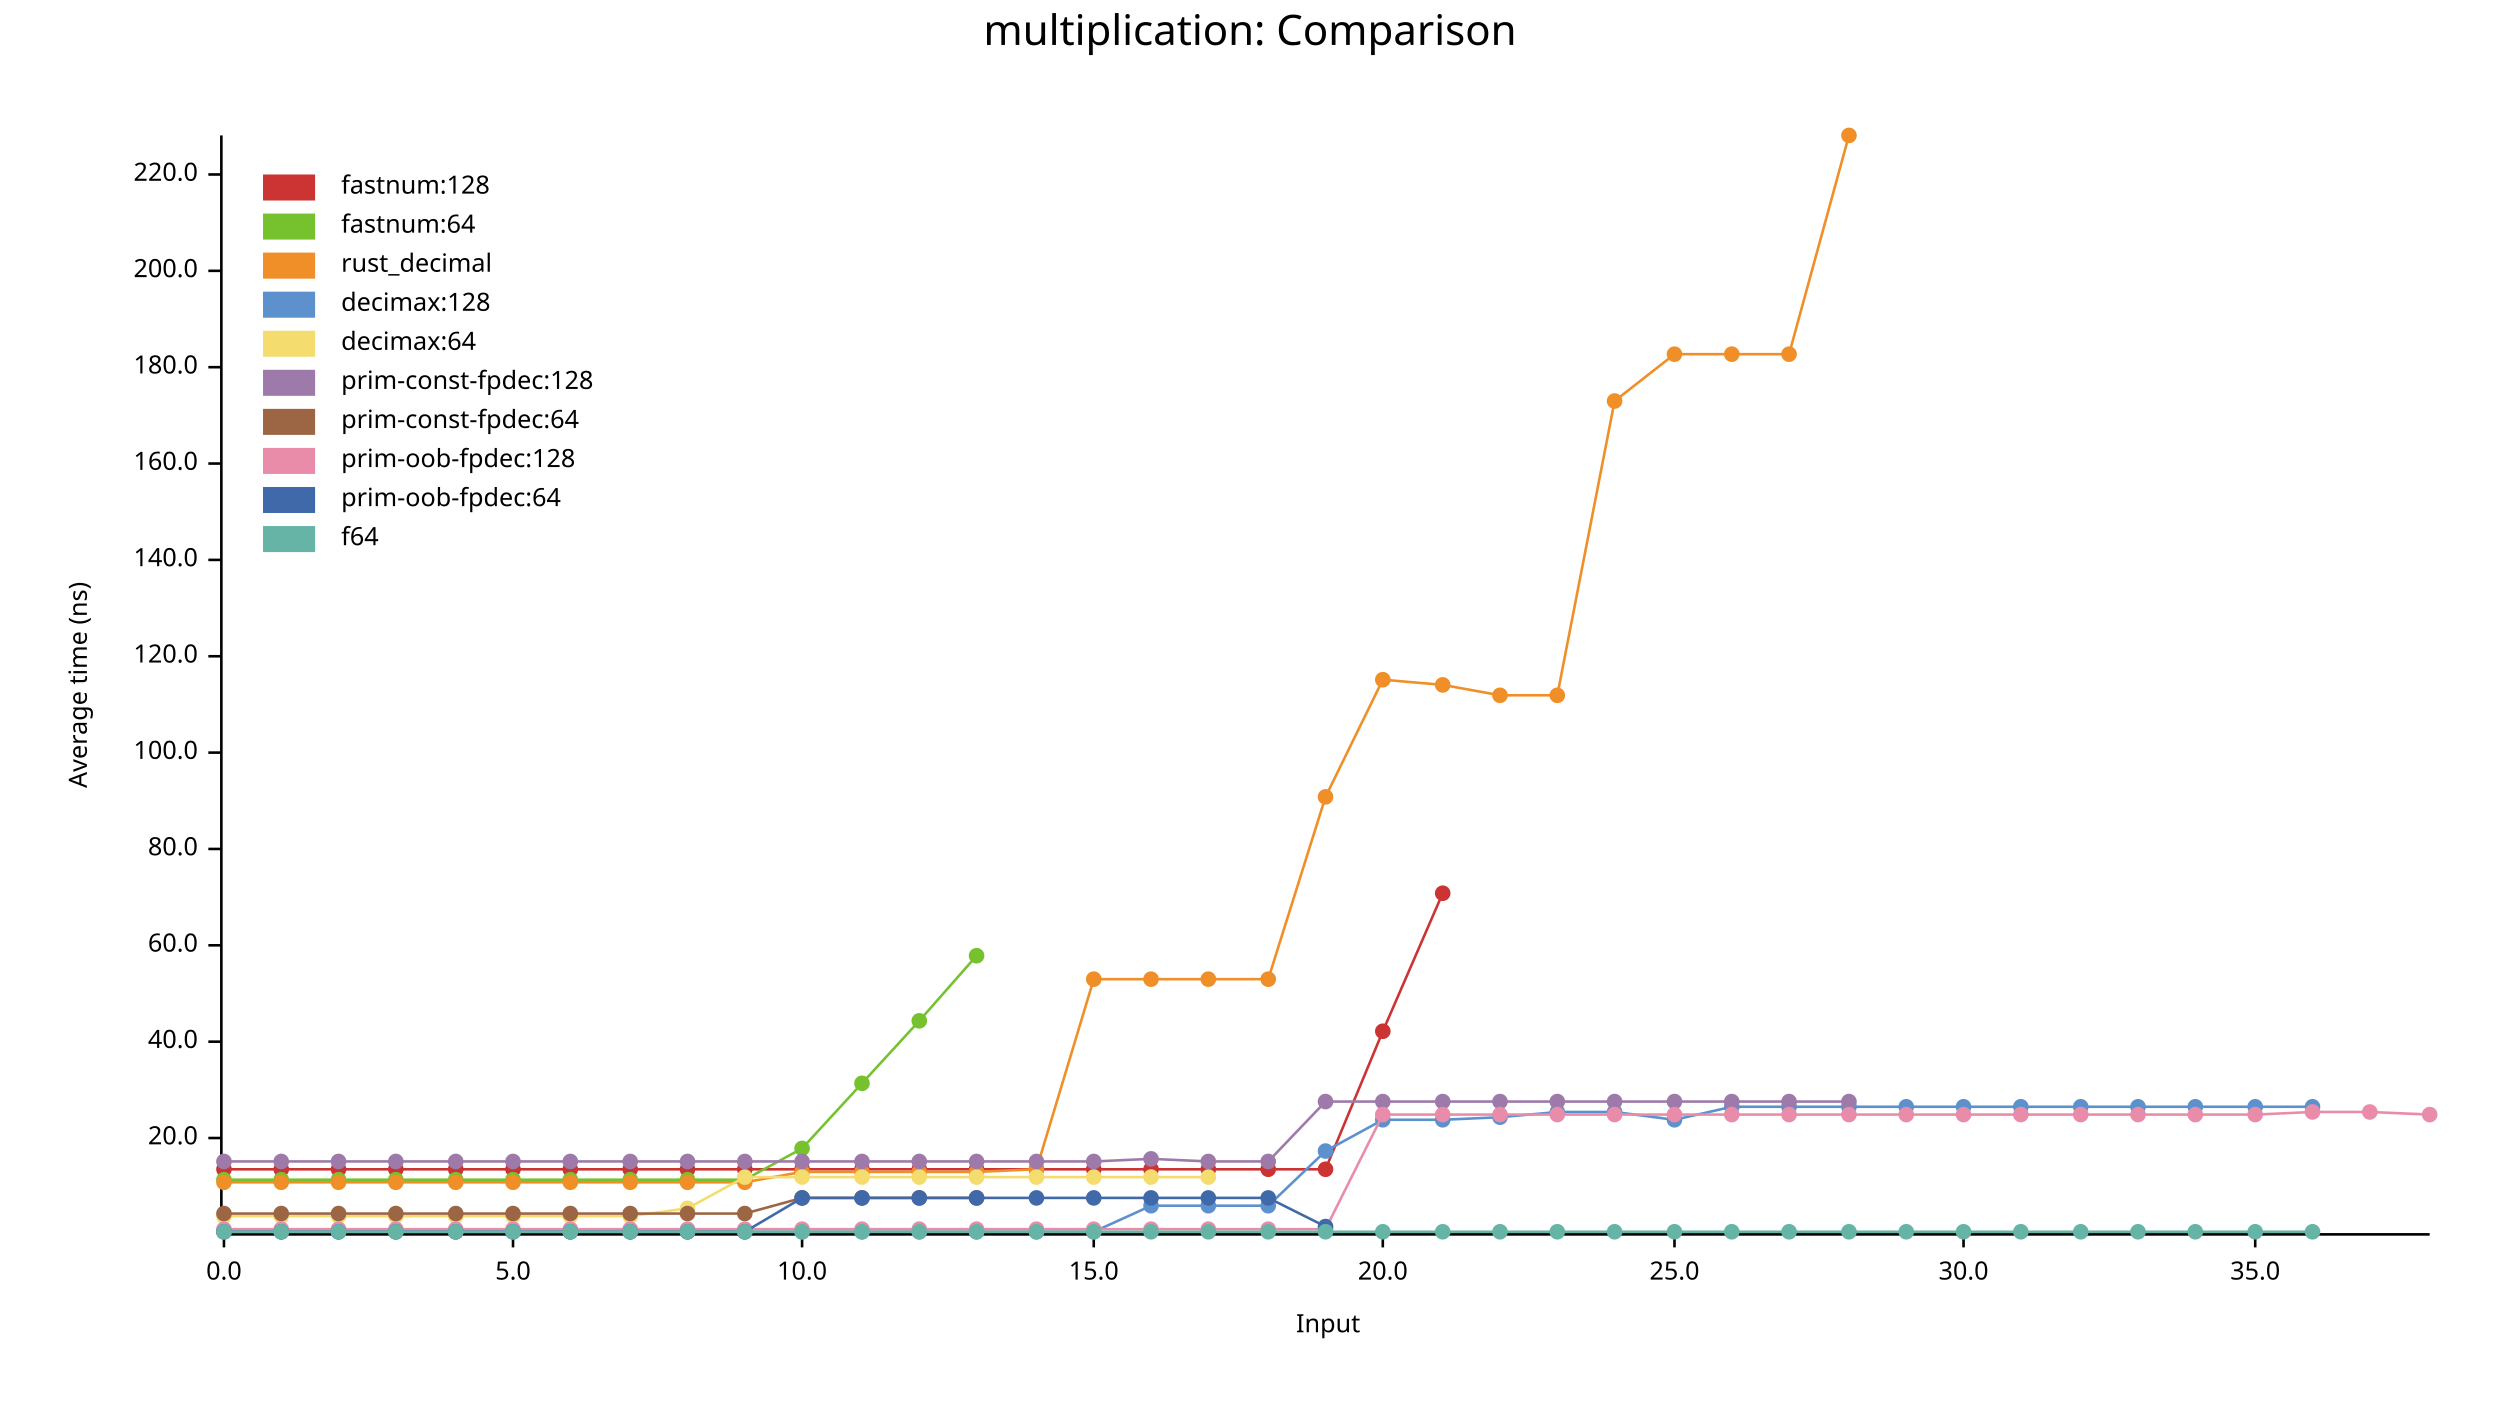
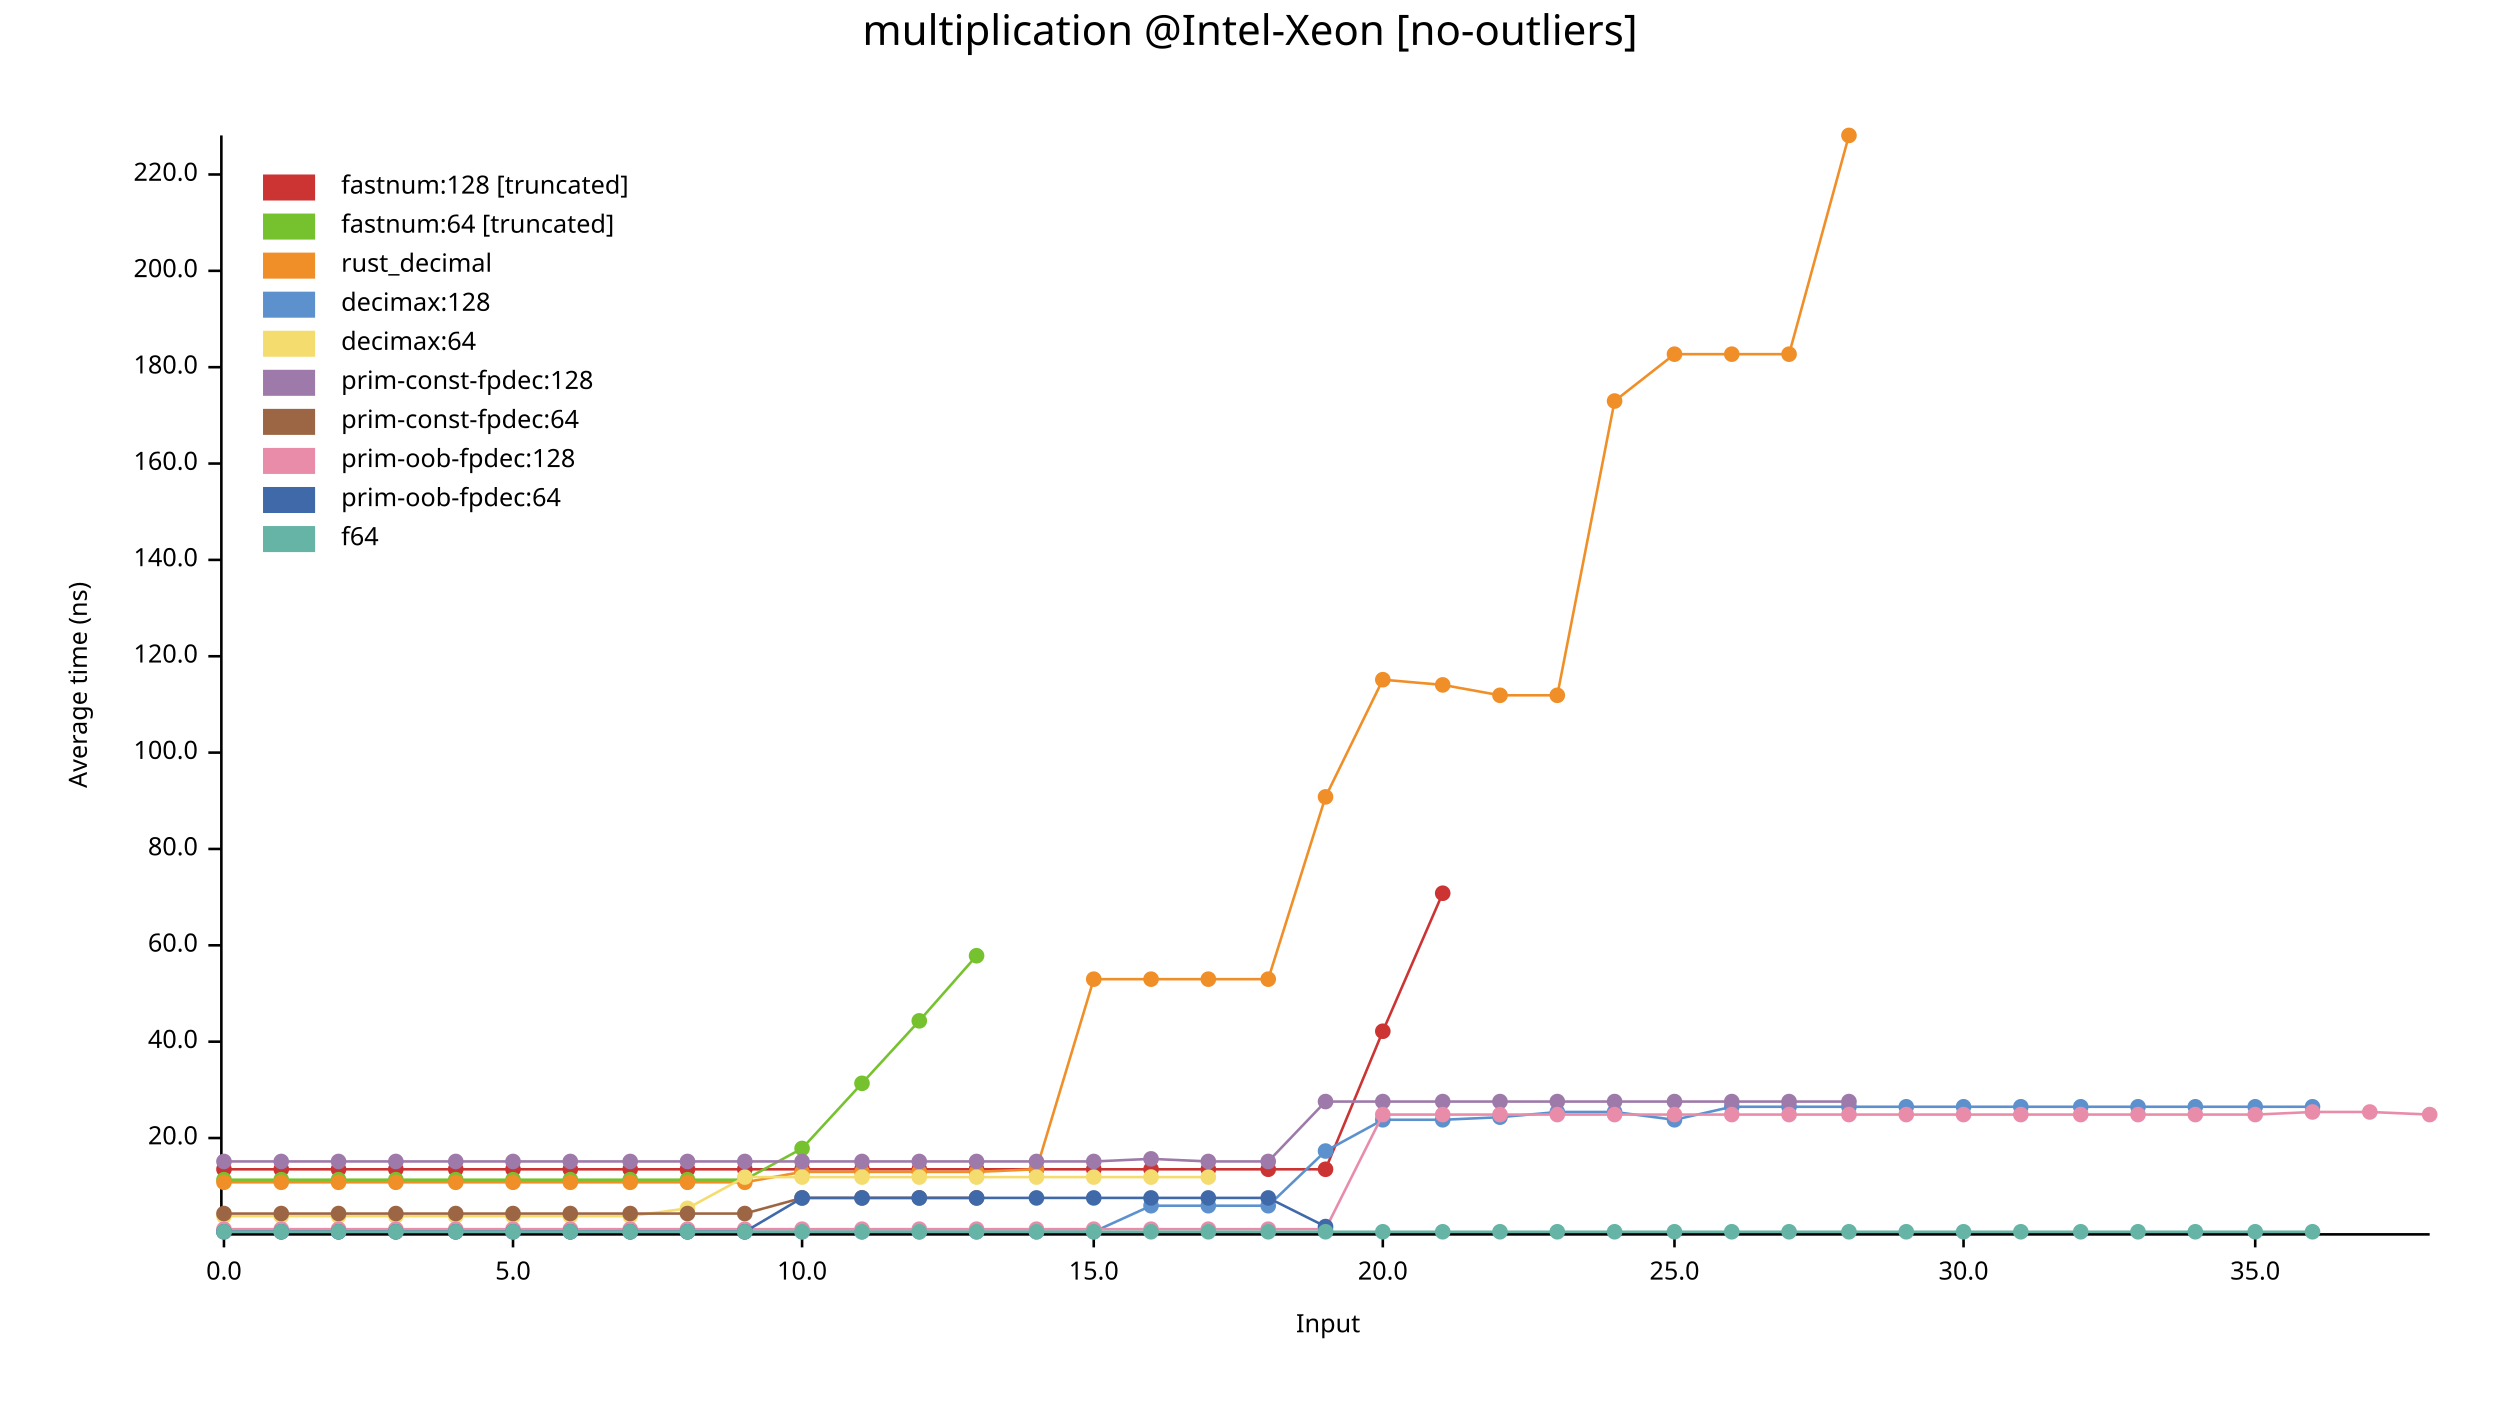
<svg xmlns="http://www.w3.org/2000/svg" width="960" height="540" viewBox="0 0 960 540">
  <text x="480" y="5" dy="0.76em" text-anchor="middle" font-family="sans-serif" font-size="16.129" opacity="1" fill="#000000">
- multiplication: Comparison
+ multiplication @Intel-Xeon [no-outliers]
</text>
  <text x="26" y="263" dy="0.76em" text-anchor="middle" font-family="sans-serif" font-size="9.677" opacity="1" fill="#000000" transform="rotate(270, 26, 263)">
Average time (ns)
</text>
  <text x="510" y="514" dy="-0.5ex" text-anchor="middle" font-family="sans-serif" font-size="9.677" opacity="1" fill="#000000">
Input
</text>
  <polyline fill="none" opacity="1" stroke="#000000" stroke-width="1" points="85,52 85,473 " />
  <text x="76" y="437" dy="0.5ex" text-anchor="end" font-family="sans-serif" font-size="9.677" opacity="1" fill="#000000">
20.0
</text>
  <polyline fill="none" opacity="1" stroke="#000000" stroke-width="1" points="80,437 85,437 " />
  <text x="76" y="400" dy="0.5ex" text-anchor="end" font-family="sans-serif" font-size="9.677" opacity="1" fill="#000000">
40.0
</text>
  <polyline fill="none" opacity="1" stroke="#000000" stroke-width="1" points="80,400 85,400 " />
  <text x="76" y="363" dy="0.5ex" text-anchor="end" font-family="sans-serif" font-size="9.677" opacity="1" fill="#000000">
60.0
</text>
  <polyline fill="none" opacity="1" stroke="#000000" stroke-width="1" points="80,363 85,363 " />
  <text x="76" y="326" dy="0.5ex" text-anchor="end" font-family="sans-serif" font-size="9.677" opacity="1" fill="#000000">
80.0
</text>
  <polyline fill="none" opacity="1" stroke="#000000" stroke-width="1" points="80,326 85,326 " />
  <text x="76" y="289" dy="0.5ex" text-anchor="end" font-family="sans-serif" font-size="9.677" opacity="1" fill="#000000">
100.0
</text>
  <polyline fill="none" opacity="1" stroke="#000000" stroke-width="1" points="80,289 85,289 " />
  <text x="76" y="252" dy="0.5ex" text-anchor="end" font-family="sans-serif" font-size="9.677" opacity="1" fill="#000000">
120.0
</text>
  <polyline fill="none" opacity="1" stroke="#000000" stroke-width="1" points="80,252 85,252 " />
  <text x="76" y="215" dy="0.5ex" text-anchor="end" font-family="sans-serif" font-size="9.677" opacity="1" fill="#000000">
140.0
</text>
  <polyline fill="none" opacity="1" stroke="#000000" stroke-width="1" points="80,215 85,215 " />
  <text x="76" y="178" dy="0.5ex" text-anchor="end" font-family="sans-serif" font-size="9.677" opacity="1" fill="#000000">
160.0
</text>
  <polyline fill="none" opacity="1" stroke="#000000" stroke-width="1" points="80,178 85,178 " />
  <text x="76" y="141" dy="0.5ex" text-anchor="end" font-family="sans-serif" font-size="9.677" opacity="1" fill="#000000">
180.0
</text>
  <polyline fill="none" opacity="1" stroke="#000000" stroke-width="1" points="80,141 85,141 " />
  <text x="76" y="104" dy="0.5ex" text-anchor="end" font-family="sans-serif" font-size="9.677" opacity="1" fill="#000000">
200.0
</text>
  <polyline fill="none" opacity="1" stroke="#000000" stroke-width="1" points="80,104 85,104 " />
  <text x="76" y="67" dy="0.5ex" text-anchor="end" font-family="sans-serif" font-size="9.677" opacity="1" fill="#000000">
220.0
</text>
  <polyline fill="none" opacity="1" stroke="#000000" stroke-width="1" points="80,67 85,67 " />
  <polyline fill="none" opacity="1" stroke="#000000" stroke-width="1" points="86,474 933,474 " />
  <text x="86" y="484" dy="0.76em" text-anchor="middle" font-family="sans-serif" font-size="9.677" opacity="1" fill="#000000">
0.0
</text>
  <polyline fill="none" opacity="1" stroke="#000000" stroke-width="1" points="86,474 86,479 " />
  <text x="197" y="484" dy="0.76em" text-anchor="middle" font-family="sans-serif" font-size="9.677" opacity="1" fill="#000000">
5.0
</text>
  <polyline fill="none" opacity="1" stroke="#000000" stroke-width="1" points="197,474 197,479 " />
  <text x="308" y="484" dy="0.76em" text-anchor="middle" font-family="sans-serif" font-size="9.677" opacity="1" fill="#000000">
10.0
</text>
  <polyline fill="none" opacity="1" stroke="#000000" stroke-width="1" points="308,474 308,479 " />
  <text x="420" y="484" dy="0.76em" text-anchor="middle" font-family="sans-serif" font-size="9.677" opacity="1" fill="#000000">
15.0
</text>
  <polyline fill="none" opacity="1" stroke="#000000" stroke-width="1" points="420,474 420,479 " />
  <text x="531" y="484" dy="0.76em" text-anchor="middle" font-family="sans-serif" font-size="9.677" opacity="1" fill="#000000">
20.0
</text>
  <polyline fill="none" opacity="1" stroke="#000000" stroke-width="1" points="531,474 531,479 " />
  <text x="643" y="484" dy="0.76em" text-anchor="middle" font-family="sans-serif" font-size="9.677" opacity="1" fill="#000000">
25.0
</text>
  <polyline fill="none" opacity="1" stroke="#000000" stroke-width="1" points="643,474 643,479 " />
  <text x="754" y="484" dy="0.76em" text-anchor="middle" font-family="sans-serif" font-size="9.677" opacity="1" fill="#000000">
30.0
</text>
  <polyline fill="none" opacity="1" stroke="#000000" stroke-width="1" points="754,474 754,479 " />
  <text x="866" y="484" dy="0.76em" text-anchor="middle" font-family="sans-serif" font-size="9.677" opacity="1" fill="#000000">
35.0
</text>
  <polyline fill="none" opacity="1" stroke="#000000" stroke-width="1" points="866,474 866,479 " />
  <circle cx="86" cy="449" r="3" opacity="1" fill="#CC3434" stroke="none" stroke-width="1" />
  <circle cx="108" cy="449" r="3" opacity="1" fill="#CC3434" stroke="none" stroke-width="1" />
  <circle cx="130" cy="449" r="3" opacity="1" fill="#CC3434" stroke="none" stroke-width="1" />
  <circle cx="152" cy="449" r="3" opacity="1" fill="#CC3434" stroke="none" stroke-width="1" />
  <circle cx="175" cy="449" r="3" opacity="1" fill="#CC3434" stroke="none" stroke-width="1" />
  <circle cx="197" cy="449" r="3" opacity="1" fill="#CC3434" stroke="none" stroke-width="1" />
  <circle cx="219" cy="449" r="3" opacity="1" fill="#CC3434" stroke="none" stroke-width="1" />
  <circle cx="242" cy="449" r="3" opacity="1" fill="#CC3434" stroke="none" stroke-width="1" />
  <circle cx="264" cy="449" r="3" opacity="1" fill="#CC3434" stroke="none" stroke-width="1" />
  <circle cx="286" cy="449" r="3" opacity="1" fill="#CC3434" stroke="none" stroke-width="1" />
  <circle cx="308" cy="449" r="3" opacity="1" fill="#CC3434" stroke="none" stroke-width="1" />
  <circle cx="331" cy="449" r="3" opacity="1" fill="#CC3434" stroke="none" stroke-width="1" />
  <circle cx="353" cy="449" r="3" opacity="1" fill="#CC3434" stroke="none" stroke-width="1" />
  <circle cx="375" cy="449" r="3" opacity="1" fill="#CC3434" stroke="none" stroke-width="1" />
  <circle cx="398" cy="449" r="3" opacity="1" fill="#CC3434" stroke="none" stroke-width="1" />
  <circle cx="420" cy="449" r="3" opacity="1" fill="#CC3434" stroke="none" stroke-width="1" />
  <circle cx="442" cy="449" r="3" opacity="1" fill="#CC3434" stroke="none" stroke-width="1" />
  <circle cx="464" cy="449" r="3" opacity="1" fill="#CC3434" stroke="none" stroke-width="1" />
  <circle cx="487" cy="449" r="3" opacity="1" fill="#CC3434" stroke="none" stroke-width="1" />
  <circle cx="509" cy="449" r="3" opacity="1" fill="#CC3434" stroke="none" stroke-width="1" />
  <circle cx="531" cy="396" r="3" opacity="1" fill="#CC3434" stroke="none" stroke-width="1" />
  <circle cx="554" cy="343" r="3" opacity="1" fill="#CC3434" stroke="none" stroke-width="1" />
  <polyline fill="none" opacity="1" stroke="#CC3434" stroke-width="1" points="86,449 108,449 130,449 152,449 175,449 197,449 219,449 242,449 264,449 286,449 308,449 331,449 353,449 375,449 398,449 420,449 442,449 464,449 487,449 509,449 531,396 554,343 " />
  <circle cx="86" cy="453" r="3" opacity="1" fill="#76C22E" stroke="none" stroke-width="1" />
  <circle cx="108" cy="453" r="3" opacity="1" fill="#76C22E" stroke="none" stroke-width="1" />
  <circle cx="130" cy="453" r="3" opacity="1" fill="#76C22E" stroke="none" stroke-width="1" />
  <circle cx="152" cy="453" r="3" opacity="1" fill="#76C22E" stroke="none" stroke-width="1" />
  <circle cx="175" cy="453" r="3" opacity="1" fill="#76C22E" stroke="none" stroke-width="1" />
  <circle cx="197" cy="453" r="3" opacity="1" fill="#76C22E" stroke="none" stroke-width="1" />
  <circle cx="219" cy="453" r="3" opacity="1" fill="#76C22E" stroke="none" stroke-width="1" />
  <circle cx="242" cy="453" r="3" opacity="1" fill="#76C22E" stroke="none" stroke-width="1" />
  <circle cx="264" cy="453" r="3" opacity="1" fill="#76C22E" stroke="none" stroke-width="1" />
  <circle cx="286" cy="453" r="3" opacity="1" fill="#76C22E" stroke="none" stroke-width="1" />
  <circle cx="308" cy="441" r="3" opacity="1" fill="#76C22E" stroke="none" stroke-width="1" />
  <circle cx="331" cy="416" r="3" opacity="1" fill="#76C22E" stroke="none" stroke-width="1" />
  <circle cx="353" cy="392" r="3" opacity="1" fill="#76C22E" stroke="none" stroke-width="1" />
  <circle cx="375" cy="367" r="3" opacity="1" fill="#76C22E" stroke="none" stroke-width="1" />
  <polyline fill="none" opacity="1" stroke="#76C22E" stroke-width="1" points="86,453 108,453 130,453 152,453 175,453 197,453 219,453 242,453 264,453 286,453 308,441 331,416 353,392 375,367 " />
  <circle cx="86" cy="454" r="3" opacity="1" fill="#F08E28" stroke="none" stroke-width="1" />
  <circle cx="108" cy="454" r="3" opacity="1" fill="#F08E28" stroke="none" stroke-width="1" />
  <circle cx="130" cy="454" r="3" opacity="1" fill="#F08E28" stroke="none" stroke-width="1" />
  <circle cx="152" cy="454" r="3" opacity="1" fill="#F08E28" stroke="none" stroke-width="1" />
  <circle cx="175" cy="454" r="3" opacity="1" fill="#F08E28" stroke="none" stroke-width="1" />
  <circle cx="197" cy="454" r="3" opacity="1" fill="#F08E28" stroke="none" stroke-width="1" />
  <circle cx="219" cy="454" r="3" opacity="1" fill="#F08E28" stroke="none" stroke-width="1" />
  <circle cx="242" cy="454" r="3" opacity="1" fill="#F08E28" stroke="none" stroke-width="1" />
  <circle cx="264" cy="454" r="3" opacity="1" fill="#F08E28" stroke="none" stroke-width="1" />
  <circle cx="286" cy="454" r="3" opacity="1" fill="#F08E28" stroke="none" stroke-width="1" />
  <circle cx="308" cy="450" r="3" opacity="1" fill="#F08E28" stroke="none" stroke-width="1" />
  <circle cx="331" cy="450" r="3" opacity="1" fill="#F08E28" stroke="none" stroke-width="1" />
  <circle cx="353" cy="450" r="3" opacity="1" fill="#F08E28" stroke="none" stroke-width="1" />
  <circle cx="375" cy="450" r="3" opacity="1" fill="#F08E28" stroke="none" stroke-width="1" />
  <circle cx="398" cy="449" r="3" opacity="1" fill="#F08E28" stroke="none" stroke-width="1" />
  <circle cx="420" cy="376" r="3" opacity="1" fill="#F08E28" stroke="none" stroke-width="1" />
  <circle cx="442" cy="376" r="3" opacity="1" fill="#F08E28" stroke="none" stroke-width="1" />
  <circle cx="464" cy="376" r="3" opacity="1" fill="#F08E28" stroke="none" stroke-width="1" />
  <circle cx="487" cy="376" r="3" opacity="1" fill="#F08E28" stroke="none" stroke-width="1" />
  <circle cx="509" cy="306" r="3" opacity="1" fill="#F08E28" stroke="none" stroke-width="1" />
  <circle cx="531" cy="261" r="3" opacity="1" fill="#F08E28" stroke="none" stroke-width="1" />
  <circle cx="554" cy="263" r="3" opacity="1" fill="#F08E28" stroke="none" stroke-width="1" />
  <circle cx="576" cy="267" r="3" opacity="1" fill="#F08E28" stroke="none" stroke-width="1" />
  <circle cx="598" cy="267" r="3" opacity="1" fill="#F08E28" stroke="none" stroke-width="1" />
  <circle cx="620" cy="154" r="3" opacity="1" fill="#F08E28" stroke="none" stroke-width="1" />
  <circle cx="643" cy="136" r="3" opacity="1" fill="#F08E28" stroke="none" stroke-width="1" />
  <circle cx="665" cy="136" r="3" opacity="1" fill="#F08E28" stroke="none" stroke-width="1" />
  <circle cx="687" cy="136" r="3" opacity="1" fill="#F08E28" stroke="none" stroke-width="1" />
  <circle cx="710" cy="52" r="3" opacity="1" fill="#F08E28" stroke="none" stroke-width="1" />
  <polyline fill="none" opacity="1" stroke="#F08E28" stroke-width="1" points="86,454 108,454 130,454 152,454 175,454 197,454 219,454 242,454 264,454 286,454 308,450 331,450 353,450 375,450 398,449 420,376 442,376 464,376 487,376 509,306 531,261 554,263 576,267 598,267 620,154 643,136 665,136 687,136 710,52 " />
  <circle cx="86" cy="473" r="3" opacity="1" fill="#5C91CE" stroke="none" stroke-width="1" />
  <circle cx="108" cy="473" r="3" opacity="1" fill="#5C91CE" stroke="none" stroke-width="1" />
  <circle cx="130" cy="473" r="3" opacity="1" fill="#5C91CE" stroke="none" stroke-width="1" />
  <circle cx="152" cy="473" r="3" opacity="1" fill="#5C91CE" stroke="none" stroke-width="1" />
  <circle cx="175" cy="473" r="3" opacity="1" fill="#5C91CE" stroke="none" stroke-width="1" />
  <circle cx="197" cy="473" r="3" opacity="1" fill="#5C91CE" stroke="none" stroke-width="1" />
  <circle cx="219" cy="473" r="3" opacity="1" fill="#5C91CE" stroke="none" stroke-width="1" />
  <circle cx="242" cy="473" r="3" opacity="1" fill="#5C91CE" stroke="none" stroke-width="1" />
  <circle cx="264" cy="473" r="3" opacity="1" fill="#5C91CE" stroke="none" stroke-width="1" />
  <circle cx="286" cy="473" r="3" opacity="1" fill="#5C91CE" stroke="none" stroke-width="1" />
  <circle cx="308" cy="473" r="3" opacity="1" fill="#5C91CE" stroke="none" stroke-width="1" />
  <circle cx="331" cy="473" r="3" opacity="1" fill="#5C91CE" stroke="none" stroke-width="1" />
  <circle cx="353" cy="473" r="3" opacity="1" fill="#5C91CE" stroke="none" stroke-width="1" />
  <circle cx="375" cy="473" r="3" opacity="1" fill="#5C91CE" stroke="none" stroke-width="1" />
  <circle cx="398" cy="473" r="3" opacity="1" fill="#5C91CE" stroke="none" stroke-width="1" />
  <circle cx="420" cy="473" r="3" opacity="1" fill="#5C91CE" stroke="none" stroke-width="1" />
  <circle cx="442" cy="463" r="3" opacity="1" fill="#5C91CE" stroke="none" stroke-width="1" />
  <circle cx="464" cy="463" r="3" opacity="1" fill="#5C91CE" stroke="none" stroke-width="1" />
  <circle cx="487" cy="463" r="3" opacity="1" fill="#5C91CE" stroke="none" stroke-width="1" />
  <circle cx="509" cy="442" r="3" opacity="1" fill="#5C91CE" stroke="none" stroke-width="1" />
  <circle cx="531" cy="430" r="3" opacity="1" fill="#5C91CE" stroke="none" stroke-width="1" />
  <circle cx="554" cy="430" r="3" opacity="1" fill="#5C91CE" stroke="none" stroke-width="1" />
  <circle cx="576" cy="429" r="3" opacity="1" fill="#5C91CE" stroke="none" stroke-width="1" />
  <circle cx="598" cy="427" r="3" opacity="1" fill="#5C91CE" stroke="none" stroke-width="1" />
  <circle cx="620" cy="427" r="3" opacity="1" fill="#5C91CE" stroke="none" stroke-width="1" />
  <circle cx="643" cy="430" r="3" opacity="1" fill="#5C91CE" stroke="none" stroke-width="1" />
  <circle cx="665" cy="425" r="3" opacity="1" fill="#5C91CE" stroke="none" stroke-width="1" />
  <circle cx="687" cy="425" r="3" opacity="1" fill="#5C91CE" stroke="none" stroke-width="1" />
  <circle cx="710" cy="425" r="3" opacity="1" fill="#5C91CE" stroke="none" stroke-width="1" />
  <circle cx="732" cy="425" r="3" opacity="1" fill="#5C91CE" stroke="none" stroke-width="1" />
  <circle cx="754" cy="425" r="3" opacity="1" fill="#5C91CE" stroke="none" stroke-width="1" />
  <circle cx="776" cy="425" r="3" opacity="1" fill="#5C91CE" stroke="none" stroke-width="1" />
  <circle cx="799" cy="425" r="3" opacity="1" fill="#5C91CE" stroke="none" stroke-width="1" />
  <circle cx="821" cy="425" r="3" opacity="1" fill="#5C91CE" stroke="none" stroke-width="1" />
  <circle cx="843" cy="425" r="3" opacity="1" fill="#5C91CE" stroke="none" stroke-width="1" />
  <circle cx="866" cy="425" r="3" opacity="1" fill="#5C91CE" stroke="none" stroke-width="1" />
  <circle cx="888" cy="425" r="3" opacity="1" fill="#5C91CE" stroke="none" stroke-width="1" />
  <polyline fill="none" opacity="1" stroke="#5C91CE" stroke-width="1" points="86,473 108,473 130,473 152,473 175,473 197,473 219,473 242,473 264,473 286,473 308,473 331,473 353,473 375,473 398,473 420,473 442,463 464,463 487,463 509,442 531,430 554,430 576,429 598,427 620,427 643,430 665,425 687,425 710,425 732,425 754,425 776,425 799,425 821,425 843,425 866,425 888,425 " />
  <circle cx="86" cy="467" r="3" opacity="1" fill="#F5DC6E" stroke="none" stroke-width="1" />
  <circle cx="108" cy="467" r="3" opacity="1" fill="#F5DC6E" stroke="none" stroke-width="1" />
  <circle cx="130" cy="467" r="3" opacity="1" fill="#F5DC6E" stroke="none" stroke-width="1" />
  <circle cx="152" cy="467" r="3" opacity="1" fill="#F5DC6E" stroke="none" stroke-width="1" />
  <circle cx="175" cy="467" r="3" opacity="1" fill="#F5DC6E" stroke="none" stroke-width="1" />
  <circle cx="197" cy="467" r="3" opacity="1" fill="#F5DC6E" stroke="none" stroke-width="1" />
  <circle cx="219" cy="467" r="3" opacity="1" fill="#F5DC6E" stroke="none" stroke-width="1" />
  <circle cx="242" cy="467" r="3" opacity="1" fill="#F5DC6E" stroke="none" stroke-width="1" />
  <circle cx="264" cy="464" r="3" opacity="1" fill="#F5DC6E" stroke="none" stroke-width="1" />
  <circle cx="286" cy="452" r="3" opacity="1" fill="#F5DC6E" stroke="none" stroke-width="1" />
  <circle cx="308" cy="452" r="3" opacity="1" fill="#F5DC6E" stroke="none" stroke-width="1" />
  <circle cx="331" cy="452" r="3" opacity="1" fill="#F5DC6E" stroke="none" stroke-width="1" />
  <circle cx="353" cy="452" r="3" opacity="1" fill="#F5DC6E" stroke="none" stroke-width="1" />
  <circle cx="375" cy="452" r="3" opacity="1" fill="#F5DC6E" stroke="none" stroke-width="1" />
  <circle cx="398" cy="452" r="3" opacity="1" fill="#F5DC6E" stroke="none" stroke-width="1" />
  <circle cx="420" cy="452" r="3" opacity="1" fill="#F5DC6E" stroke="none" stroke-width="1" />
  <circle cx="442" cy="452" r="3" opacity="1" fill="#F5DC6E" stroke="none" stroke-width="1" />
  <circle cx="464" cy="452" r="3" opacity="1" fill="#F5DC6E" stroke="none" stroke-width="1" />
  <polyline fill="none" opacity="1" stroke="#F5DC6E" stroke-width="1" points="86,467 108,467 130,467 152,467 175,467 197,467 219,467 242,467 264,464 286,452 308,452 331,452 353,452 375,452 398,452 420,452 442,452 464,452 " />
  <circle cx="86" cy="446" r="3" opacity="1" fill="#9E7AAA" stroke="none" stroke-width="1" />
  <circle cx="108" cy="446" r="3" opacity="1" fill="#9E7AAA" stroke="none" stroke-width="1" />
  <circle cx="130" cy="446" r="3" opacity="1" fill="#9E7AAA" stroke="none" stroke-width="1" />
  <circle cx="152" cy="446" r="3" opacity="1" fill="#9E7AAA" stroke="none" stroke-width="1" />
  <circle cx="175" cy="446" r="3" opacity="1" fill="#9E7AAA" stroke="none" stroke-width="1" />
  <circle cx="197" cy="446" r="3" opacity="1" fill="#9E7AAA" stroke="none" stroke-width="1" />
  <circle cx="219" cy="446" r="3" opacity="1" fill="#9E7AAA" stroke="none" stroke-width="1" />
  <circle cx="242" cy="446" r="3" opacity="1" fill="#9E7AAA" stroke="none" stroke-width="1" />
  <circle cx="264" cy="446" r="3" opacity="1" fill="#9E7AAA" stroke="none" stroke-width="1" />
  <circle cx="286" cy="446" r="3" opacity="1" fill="#9E7AAA" stroke="none" stroke-width="1" />
  <circle cx="308" cy="446" r="3" opacity="1" fill="#9E7AAA" stroke="none" stroke-width="1" />
  <circle cx="331" cy="446" r="3" opacity="1" fill="#9E7AAA" stroke="none" stroke-width="1" />
  <circle cx="353" cy="446" r="3" opacity="1" fill="#9E7AAA" stroke="none" stroke-width="1" />
  <circle cx="375" cy="446" r="3" opacity="1" fill="#9E7AAA" stroke="none" stroke-width="1" />
  <circle cx="398" cy="446" r="3" opacity="1" fill="#9E7AAA" stroke="none" stroke-width="1" />
  <circle cx="420" cy="446" r="3" opacity="1" fill="#9E7AAA" stroke="none" stroke-width="1" />
  <circle cx="442" cy="445" r="3" opacity="1" fill="#9E7AAA" stroke="none" stroke-width="1" />
  <circle cx="464" cy="446" r="3" opacity="1" fill="#9E7AAA" stroke="none" stroke-width="1" />
  <circle cx="487" cy="446" r="3" opacity="1" fill="#9E7AAA" stroke="none" stroke-width="1" />
  <circle cx="509" cy="423" r="3" opacity="1" fill="#9E7AAA" stroke="none" stroke-width="1" />
  <circle cx="531" cy="423" r="3" opacity="1" fill="#9E7AAA" stroke="none" stroke-width="1" />
  <circle cx="554" cy="423" r="3" opacity="1" fill="#9E7AAA" stroke="none" stroke-width="1" />
  <circle cx="576" cy="423" r="3" opacity="1" fill="#9E7AAA" stroke="none" stroke-width="1" />
  <circle cx="598" cy="423" r="3" opacity="1" fill="#9E7AAA" stroke="none" stroke-width="1" />
  <circle cx="620" cy="423" r="3" opacity="1" fill="#9E7AAA" stroke="none" stroke-width="1" />
  <circle cx="643" cy="423" r="3" opacity="1" fill="#9E7AAA" stroke="none" stroke-width="1" />
  <circle cx="665" cy="423" r="3" opacity="1" fill="#9E7AAA" stroke="none" stroke-width="1" />
  <circle cx="687" cy="423" r="3" opacity="1" fill="#9E7AAA" stroke="none" stroke-width="1" />
  <circle cx="710" cy="423" r="3" opacity="1" fill="#9E7AAA" stroke="none" stroke-width="1" />
  <polyline fill="none" opacity="1" stroke="#9E7AAA" stroke-width="1" points="86,446 108,446 130,446 152,446 175,446 197,446 219,446 242,446 264,446 286,446 308,446 331,446 353,446 375,446 398,446 420,446 442,445 464,446 487,446 509,423 531,423 554,423 576,423 598,423 620,423 643,423 665,423 687,423 710,423 " />
  <circle cx="86" cy="466" r="3" opacity="1" fill="#9C6644" stroke="none" stroke-width="1" />
  <circle cx="108" cy="466" r="3" opacity="1" fill="#9C6644" stroke="none" stroke-width="1" />
  <circle cx="130" cy="466" r="3" opacity="1" fill="#9C6644" stroke="none" stroke-width="1" />
  <circle cx="152" cy="466" r="3" opacity="1" fill="#9C6644" stroke="none" stroke-width="1" />
  <circle cx="175" cy="466" r="3" opacity="1" fill="#9C6644" stroke="none" stroke-width="1" />
  <circle cx="197" cy="466" r="3" opacity="1" fill="#9C6644" stroke="none" stroke-width="1" />
  <circle cx="219" cy="466" r="3" opacity="1" fill="#9C6644" stroke="none" stroke-width="1" />
  <circle cx="242" cy="466" r="3" opacity="1" fill="#9C6644" stroke="none" stroke-width="1" />
  <circle cx="264" cy="466" r="3" opacity="1" fill="#9C6644" stroke="none" stroke-width="1" />
  <circle cx="286" cy="466" r="3" opacity="1" fill="#9C6644" stroke="none" stroke-width="1" />
  <circle cx="308" cy="460" r="3" opacity="1" fill="#9C6644" stroke="none" stroke-width="1" />
  <circle cx="331" cy="460" r="3" opacity="1" fill="#9C6644" stroke="none" stroke-width="1" />
  <circle cx="353" cy="460" r="3" opacity="1" fill="#9C6644" stroke="none" stroke-width="1" />
  <circle cx="375" cy="460" r="3" opacity="1" fill="#9C6644" stroke="none" stroke-width="1" />
  <polyline fill="none" opacity="1" stroke="#9C6644" stroke-width="1" points="86,466 108,466 130,466 152,466 175,466 197,466 219,466 242,466 264,466 286,466 308,460 331,460 353,460 375,460 " />
  <circle cx="86" cy="472" r="3" opacity="1" fill="#E88CAA" stroke="none" stroke-width="1" />
  <circle cx="108" cy="472" r="3" opacity="1" fill="#E88CAA" stroke="none" stroke-width="1" />
  <circle cx="130" cy="472" r="3" opacity="1" fill="#E88CAA" stroke="none" stroke-width="1" />
  <circle cx="152" cy="472" r="3" opacity="1" fill="#E88CAA" stroke="none" stroke-width="1" />
  <circle cx="175" cy="472" r="3" opacity="1" fill="#E88CAA" stroke="none" stroke-width="1" />
  <circle cx="197" cy="472" r="3" opacity="1" fill="#E88CAA" stroke="none" stroke-width="1" />
  <circle cx="219" cy="472" r="3" opacity="1" fill="#E88CAA" stroke="none" stroke-width="1" />
  <circle cx="242" cy="472" r="3" opacity="1" fill="#E88CAA" stroke="none" stroke-width="1" />
  <circle cx="264" cy="472" r="3" opacity="1" fill="#E88CAA" stroke="none" stroke-width="1" />
  <circle cx="286" cy="472" r="3" opacity="1" fill="#E88CAA" stroke="none" stroke-width="1" />
  <circle cx="308" cy="472" r="3" opacity="1" fill="#E88CAA" stroke="none" stroke-width="1" />
  <circle cx="331" cy="472" r="3" opacity="1" fill="#E88CAA" stroke="none" stroke-width="1" />
  <circle cx="353" cy="472" r="3" opacity="1" fill="#E88CAA" stroke="none" stroke-width="1" />
  <circle cx="375" cy="472" r="3" opacity="1" fill="#E88CAA" stroke="none" stroke-width="1" />
  <circle cx="398" cy="472" r="3" opacity="1" fill="#E88CAA" stroke="none" stroke-width="1" />
  <circle cx="420" cy="472" r="3" opacity="1" fill="#E88CAA" stroke="none" stroke-width="1" />
  <circle cx="442" cy="472" r="3" opacity="1" fill="#E88CAA" stroke="none" stroke-width="1" />
  <circle cx="464" cy="472" r="3" opacity="1" fill="#E88CAA" stroke="none" stroke-width="1" />
  <circle cx="487" cy="472" r="3" opacity="1" fill="#E88CAA" stroke="none" stroke-width="1" />
  <circle cx="509" cy="472" r="3" opacity="1" fill="#E88CAA" stroke="none" stroke-width="1" />
  <circle cx="531" cy="428" r="3" opacity="1" fill="#E88CAA" stroke="none" stroke-width="1" />
  <circle cx="554" cy="428" r="3" opacity="1" fill="#E88CAA" stroke="none" stroke-width="1" />
  <circle cx="576" cy="428" r="3" opacity="1" fill="#E88CAA" stroke="none" stroke-width="1" />
  <circle cx="598" cy="428" r="3" opacity="1" fill="#E88CAA" stroke="none" stroke-width="1" />
  <circle cx="620" cy="428" r="3" opacity="1" fill="#E88CAA" stroke="none" stroke-width="1" />
  <circle cx="643" cy="428" r="3" opacity="1" fill="#E88CAA" stroke="none" stroke-width="1" />
  <circle cx="665" cy="428" r="3" opacity="1" fill="#E88CAA" stroke="none" stroke-width="1" />
  <circle cx="687" cy="428" r="3" opacity="1" fill="#E88CAA" stroke="none" stroke-width="1" />
  <circle cx="710" cy="428" r="3" opacity="1" fill="#E88CAA" stroke="none" stroke-width="1" />
  <circle cx="732" cy="428" r="3" opacity="1" fill="#E88CAA" stroke="none" stroke-width="1" />
  <circle cx="754" cy="428" r="3" opacity="1" fill="#E88CAA" stroke="none" stroke-width="1" />
  <circle cx="776" cy="428" r="3" opacity="1" fill="#E88CAA" stroke="none" stroke-width="1" />
  <circle cx="799" cy="428" r="3" opacity="1" fill="#E88CAA" stroke="none" stroke-width="1" />
  <circle cx="821" cy="428" r="3" opacity="1" fill="#E88CAA" stroke="none" stroke-width="1" />
  <circle cx="843" cy="428" r="3" opacity="1" fill="#E88CAA" stroke="none" stroke-width="1" />
  <circle cx="866" cy="428" r="3" opacity="1" fill="#E88CAA" stroke="none" stroke-width="1" />
  <circle cx="888" cy="427" r="3" opacity="1" fill="#E88CAA" stroke="none" stroke-width="1" />
  <circle cx="910" cy="427" r="3" opacity="1" fill="#E88CAA" stroke="none" stroke-width="1" />
  <circle cx="933" cy="428" r="3" opacity="1" fill="#E88CAA" stroke="none" stroke-width="1" />
  <polyline fill="none" opacity="1" stroke="#E88CAA" stroke-width="1" points="86,472 108,472 130,472 152,472 175,472 197,472 219,472 242,472 264,472 286,472 308,472 331,472 353,472 375,472 398,472 420,472 442,472 464,472 487,472 509,472 531,428 554,428 576,428 598,428 620,428 643,428 665,428 687,428 710,428 732,428 754,428 776,428 799,428 821,428 843,428 866,428 888,427 910,427 933,428 " />
  <circle cx="86" cy="473" r="3" opacity="1" fill="#4069AA" stroke="none" stroke-width="1" />
  <circle cx="108" cy="473" r="3" opacity="1" fill="#4069AA" stroke="none" stroke-width="1" />
  <circle cx="130" cy="473" r="3" opacity="1" fill="#4069AA" stroke="none" stroke-width="1" />
  <circle cx="152" cy="473" r="3" opacity="1" fill="#4069AA" stroke="none" stroke-width="1" />
  <circle cx="175" cy="473" r="3" opacity="1" fill="#4069AA" stroke="none" stroke-width="1" />
  <circle cx="197" cy="473" r="3" opacity="1" fill="#4069AA" stroke="none" stroke-width="1" />
  <circle cx="219" cy="473" r="3" opacity="1" fill="#4069AA" stroke="none" stroke-width="1" />
  <circle cx="242" cy="473" r="3" opacity="1" fill="#4069AA" stroke="none" stroke-width="1" />
  <circle cx="264" cy="473" r="3" opacity="1" fill="#4069AA" stroke="none" stroke-width="1" />
  <circle cx="286" cy="473" r="3" opacity="1" fill="#4069AA" stroke="none" stroke-width="1" />
  <circle cx="308" cy="460" r="3" opacity="1" fill="#4069AA" stroke="none" stroke-width="1" />
  <circle cx="331" cy="460" r="3" opacity="1" fill="#4069AA" stroke="none" stroke-width="1" />
  <circle cx="353" cy="460" r="3" opacity="1" fill="#4069AA" stroke="none" stroke-width="1" />
  <circle cx="375" cy="460" r="3" opacity="1" fill="#4069AA" stroke="none" stroke-width="1" />
  <circle cx="398" cy="460" r="3" opacity="1" fill="#4069AA" stroke="none" stroke-width="1" />
  <circle cx="420" cy="460" r="3" opacity="1" fill="#4069AA" stroke="none" stroke-width="1" />
  <circle cx="442" cy="460" r="3" opacity="1" fill="#4069AA" stroke="none" stroke-width="1" />
  <circle cx="464" cy="460" r="3" opacity="1" fill="#4069AA" stroke="none" stroke-width="1" />
  <circle cx="487" cy="460" r="3" opacity="1" fill="#4069AA" stroke="none" stroke-width="1" />
  <circle cx="509" cy="471" r="3" opacity="1" fill="#4069AA" stroke="none" stroke-width="1" />
  <polyline fill="none" opacity="1" stroke="#4069AA" stroke-width="1" points="86,473 108,473 130,473 152,473 175,473 197,473 219,473 242,473 264,473 286,473 308,460 331,460 353,460 375,460 398,460 420,460 442,460 464,460 487,460 509,471 " />
  <circle cx="86" cy="473" r="3" opacity="1" fill="#66B4A5" stroke="none" stroke-width="1" />
  <circle cx="108" cy="473" r="3" opacity="1" fill="#66B4A5" stroke="none" stroke-width="1" />
  <circle cx="130" cy="473" r="3" opacity="1" fill="#66B4A5" stroke="none" stroke-width="1" />
  <circle cx="152" cy="473" r="3" opacity="1" fill="#66B4A5" stroke="none" stroke-width="1" />
  <circle cx="175" cy="473" r="3" opacity="1" fill="#66B4A5" stroke="none" stroke-width="1" />
  <circle cx="197" cy="473" r="3" opacity="1" fill="#66B4A5" stroke="none" stroke-width="1" />
  <circle cx="219" cy="473" r="3" opacity="1" fill="#66B4A5" stroke="none" stroke-width="1" />
  <circle cx="242" cy="473" r="3" opacity="1" fill="#66B4A5" stroke="none" stroke-width="1" />
  <circle cx="264" cy="473" r="3" opacity="1" fill="#66B4A5" stroke="none" stroke-width="1" />
  <circle cx="286" cy="473" r="3" opacity="1" fill="#66B4A5" stroke="none" stroke-width="1" />
  <circle cx="308" cy="473" r="3" opacity="1" fill="#66B4A5" stroke="none" stroke-width="1" />
  <circle cx="331" cy="473" r="3" opacity="1" fill="#66B4A5" stroke="none" stroke-width="1" />
  <circle cx="353" cy="473" r="3" opacity="1" fill="#66B4A5" stroke="none" stroke-width="1" />
  <circle cx="375" cy="473" r="3" opacity="1" fill="#66B4A5" stroke="none" stroke-width="1" />
  <circle cx="398" cy="473" r="3" opacity="1" fill="#66B4A5" stroke="none" stroke-width="1" />
  <circle cx="420" cy="473" r="3" opacity="1" fill="#66B4A5" stroke="none" stroke-width="1" />
  <circle cx="442" cy="473" r="3" opacity="1" fill="#66B4A5" stroke="none" stroke-width="1" />
  <circle cx="464" cy="473" r="3" opacity="1" fill="#66B4A5" stroke="none" stroke-width="1" />
  <circle cx="487" cy="473" r="3" opacity="1" fill="#66B4A5" stroke="none" stroke-width="1" />
  <circle cx="509" cy="473" r="3" opacity="1" fill="#66B4A5" stroke="none" stroke-width="1" />
  <circle cx="531" cy="473" r="3" opacity="1" fill="#66B4A5" stroke="none" stroke-width="1" />
  <circle cx="554" cy="473" r="3" opacity="1" fill="#66B4A5" stroke="none" stroke-width="1" />
  <circle cx="576" cy="473" r="3" opacity="1" fill="#66B4A5" stroke="none" stroke-width="1" />
  <circle cx="598" cy="473" r="3" opacity="1" fill="#66B4A5" stroke="none" stroke-width="1" />
  <circle cx="620" cy="473" r="3" opacity="1" fill="#66B4A5" stroke="none" stroke-width="1" />
  <circle cx="643" cy="473" r="3" opacity="1" fill="#66B4A5" stroke="none" stroke-width="1" />
  <circle cx="665" cy="473" r="3" opacity="1" fill="#66B4A5" stroke="none" stroke-width="1" />
  <circle cx="687" cy="473" r="3" opacity="1" fill="#66B4A5" stroke="none" stroke-width="1" />
  <circle cx="710" cy="473" r="3" opacity="1" fill="#66B4A5" stroke="none" stroke-width="1" />
  <circle cx="732" cy="473" r="3" opacity="1" fill="#66B4A5" stroke="none" stroke-width="1" />
  <circle cx="754" cy="473" r="3" opacity="1" fill="#66B4A5" stroke="none" stroke-width="1" />
  <circle cx="776" cy="473" r="3" opacity="1" fill="#66B4A5" stroke="none" stroke-width="1" />
  <circle cx="799" cy="473" r="3" opacity="1" fill="#66B4A5" stroke="none" stroke-width="1" />
  <circle cx="821" cy="473" r="3" opacity="1" fill="#66B4A5" stroke="none" stroke-width="1" />
  <circle cx="843" cy="473" r="3" opacity="1" fill="#66B4A5" stroke="none" stroke-width="1" />
  <circle cx="866" cy="473" r="3" opacity="1" fill="#66B4A5" stroke="none" stroke-width="1" />
  <circle cx="888" cy="473" r="3" opacity="1" fill="#66B4A5" stroke="none" stroke-width="1" />
  <polyline fill="none" opacity="1" stroke="#66B4A5" stroke-width="1" points="86,473 108,473 130,473 152,473 175,473 197,473 219,473 242,473 264,473 286,473 308,473 331,473 353,473 375,473 398,473 420,473 442,473 464,473 487,473 509,473 531,473 554,473 576,473 598,473 620,473 643,473 665,473 687,473 710,473 732,473 754,473 776,473 799,473 821,473 843,473 866,473 888,473 " />
  <text x="131" y="67" dy="0.76em" text-anchor="start" font-family="sans-serif" font-size="9.677" opacity="1" fill="#000000">
- fastnum:128
+ fastnum:128 [truncated]
</text>
  <text x="131" y="82" dy="0.76em" text-anchor="start" font-family="sans-serif" font-size="9.677" opacity="1" fill="#000000">
- fastnum:64
+ fastnum:64 [truncated]
</text>
  <text x="131" y="97" dy="0.76em" text-anchor="start" font-family="sans-serif" font-size="9.677" opacity="1" fill="#000000">
rust_decimal
</text>
  <text x="131" y="112" dy="0.76em" text-anchor="start" font-family="sans-serif" font-size="9.677" opacity="1" fill="#000000">
decimax:128
</text>
  <text x="131" y="127" dy="0.76em" text-anchor="start" font-family="sans-serif" font-size="9.677" opacity="1" fill="#000000">
decimax:64
</text>
  <text x="131" y="142" dy="0.76em" text-anchor="start" font-family="sans-serif" font-size="9.677" opacity="1" fill="#000000">
prim-const-fpdec:128
</text>
  <text x="131" y="157" dy="0.76em" text-anchor="start" font-family="sans-serif" font-size="9.677" opacity="1" fill="#000000">
prim-const-fpdec:64
</text>
  <text x="131" y="172" dy="0.76em" text-anchor="start" font-family="sans-serif" font-size="9.677" opacity="1" fill="#000000">
prim-oob-fpdec:128
</text>
  <text x="131" y="187" dy="0.76em" text-anchor="start" font-family="sans-serif" font-size="9.677" opacity="1" fill="#000000">
prim-oob-fpdec:64
</text>
  <text x="131" y="202" dy="0.76em" text-anchor="start" font-family="sans-serif" font-size="9.677" opacity="1" fill="#000000">
f64
</text>
  <rect x="101" y="67" width="20" height="10" opacity="1" fill="#CC3434" stroke="none" />
  <rect x="101" y="82" width="20" height="10" opacity="1" fill="#76C22E" stroke="none" />
  <rect x="101" y="97" width="20" height="10" opacity="1" fill="#F08E28" stroke="none" />
  <rect x="101" y="112" width="20" height="10" opacity="1" fill="#5C91CE" stroke="none" />
  <rect x="101" y="127" width="20" height="10" opacity="1" fill="#F5DC6E" stroke="none" />
  <rect x="101" y="142" width="20" height="10" opacity="1" fill="#9E7AAA" stroke="none" />
  <rect x="101" y="157" width="20" height="10" opacity="1" fill="#9C6644" stroke="none" />
  <rect x="101" y="172" width="20" height="10" opacity="1" fill="#E88CAA" stroke="none" />
  <rect x="101" y="187" width="20" height="10" opacity="1" fill="#4069AA" stroke="none" />
  <rect x="101" y="202" width="20" height="10" opacity="1" fill="#66B4A5" stroke="none" />
</svg>
